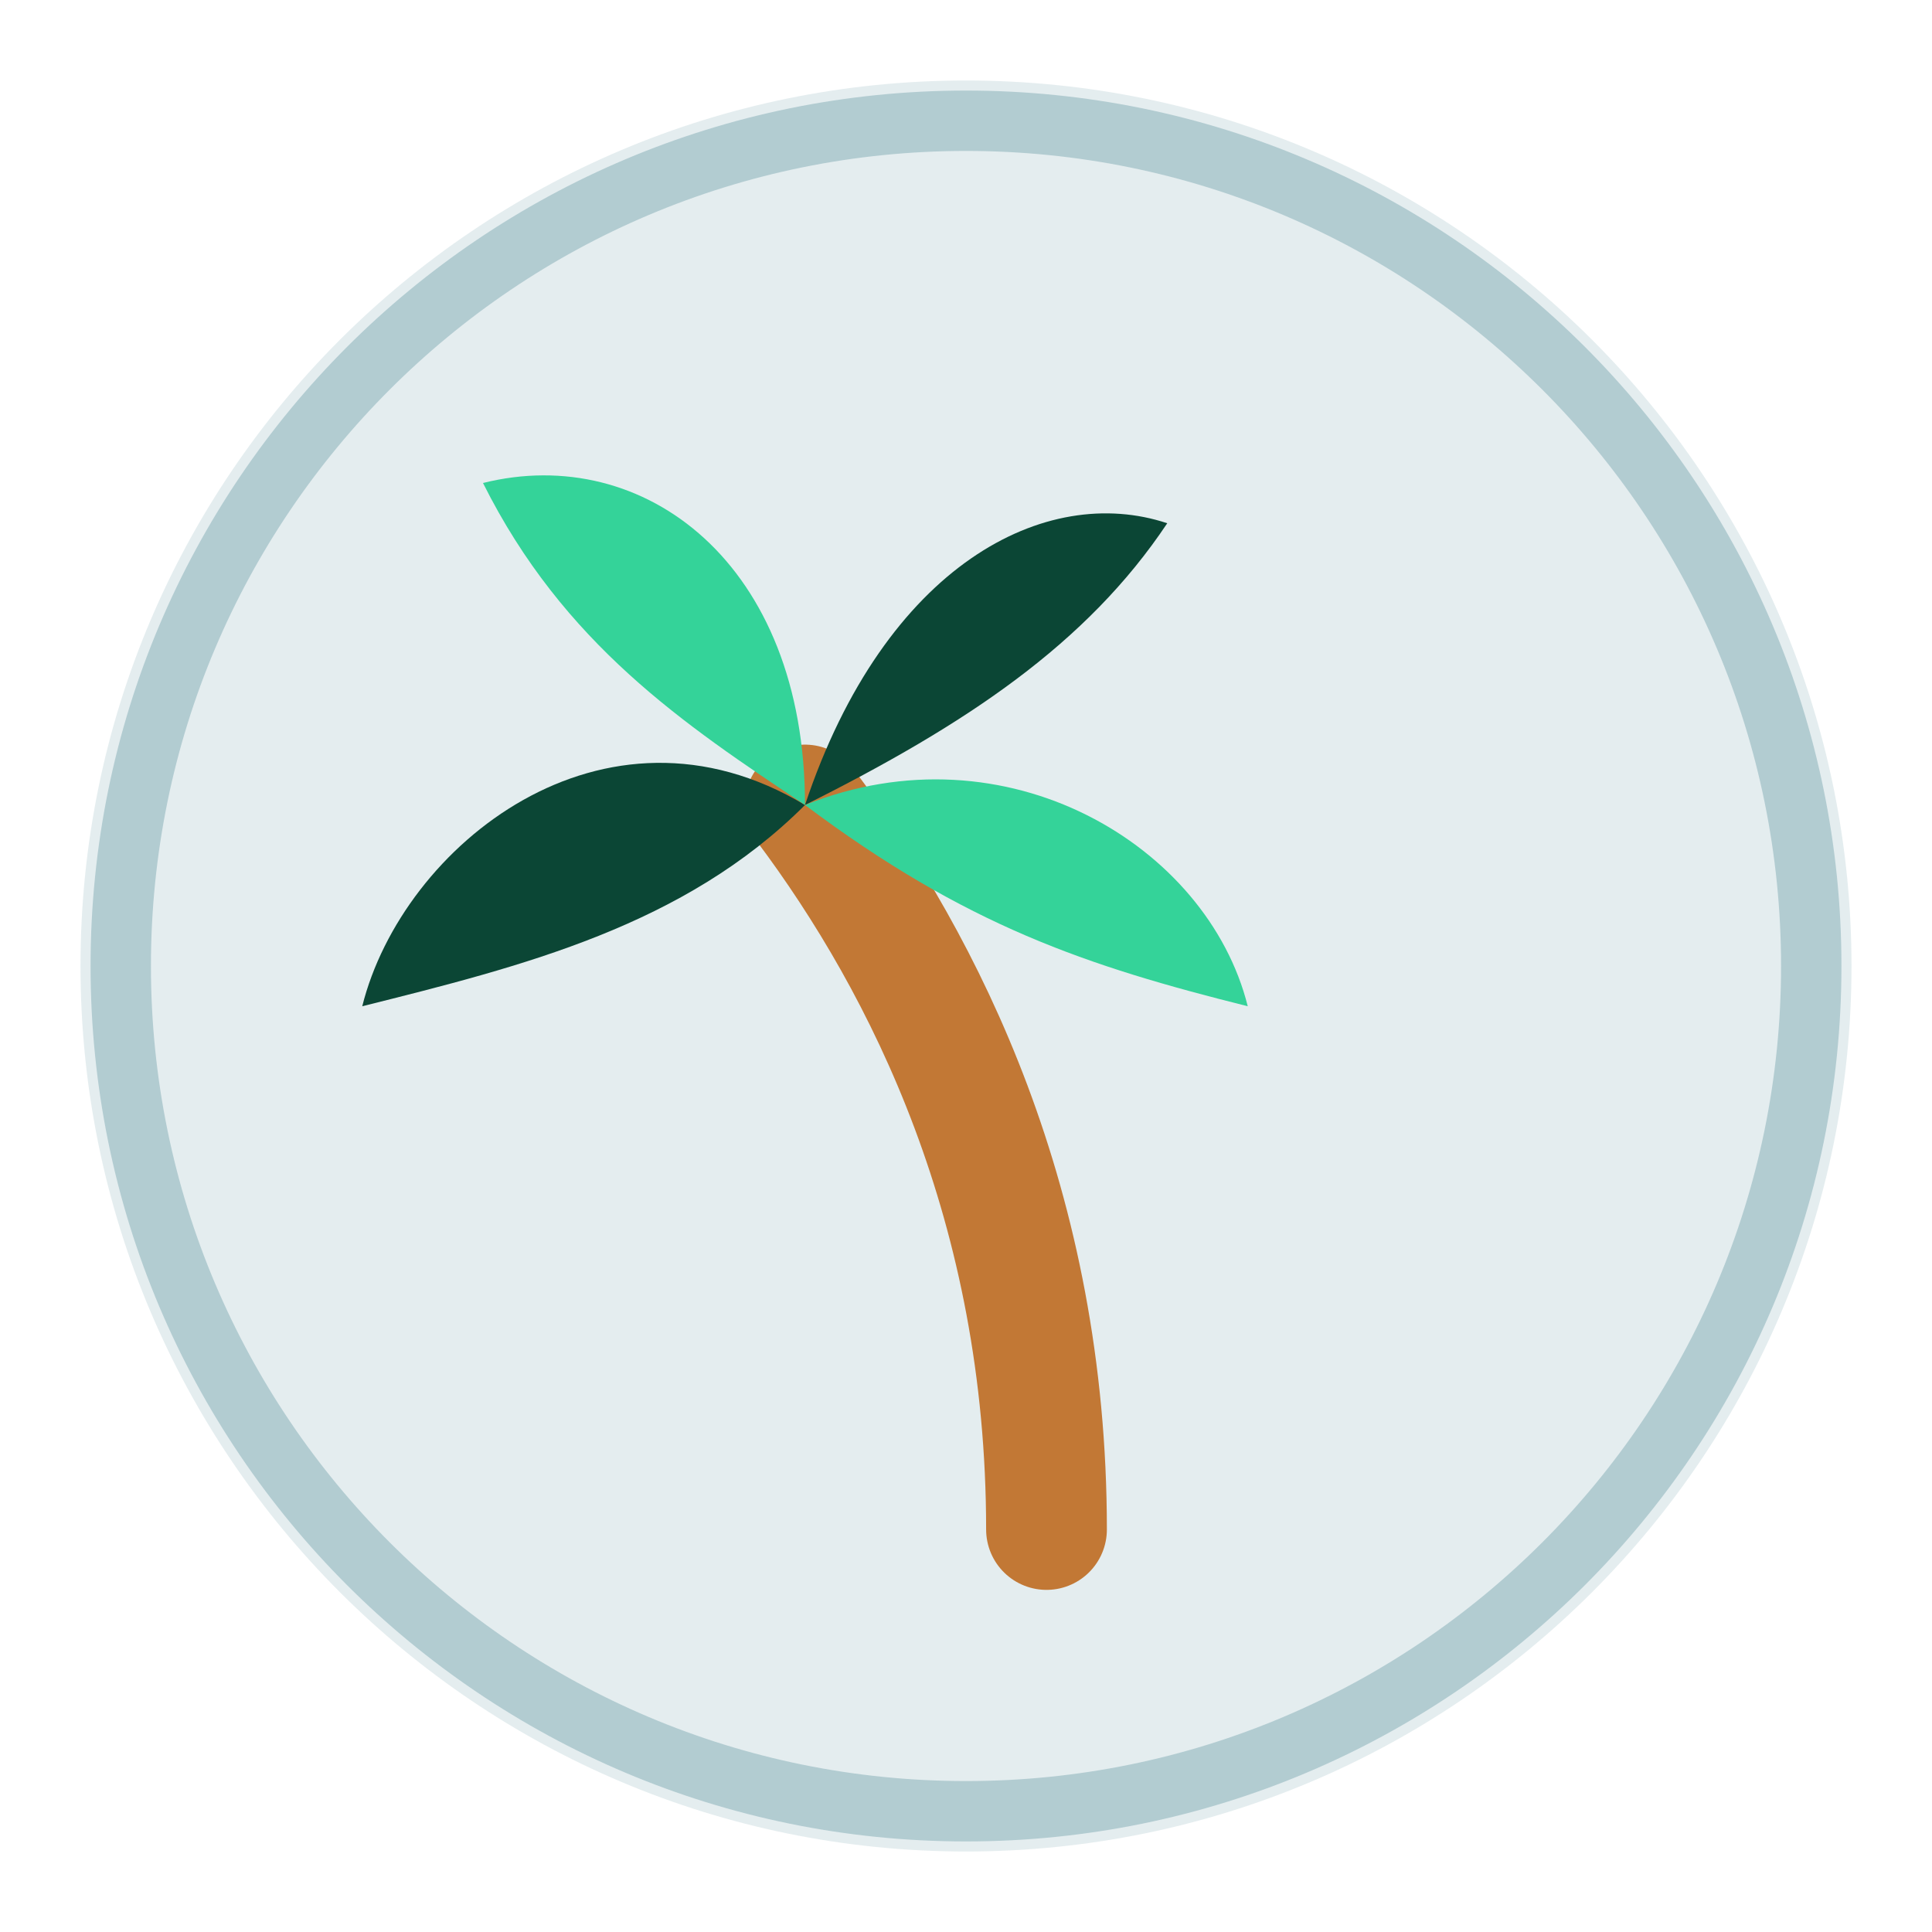
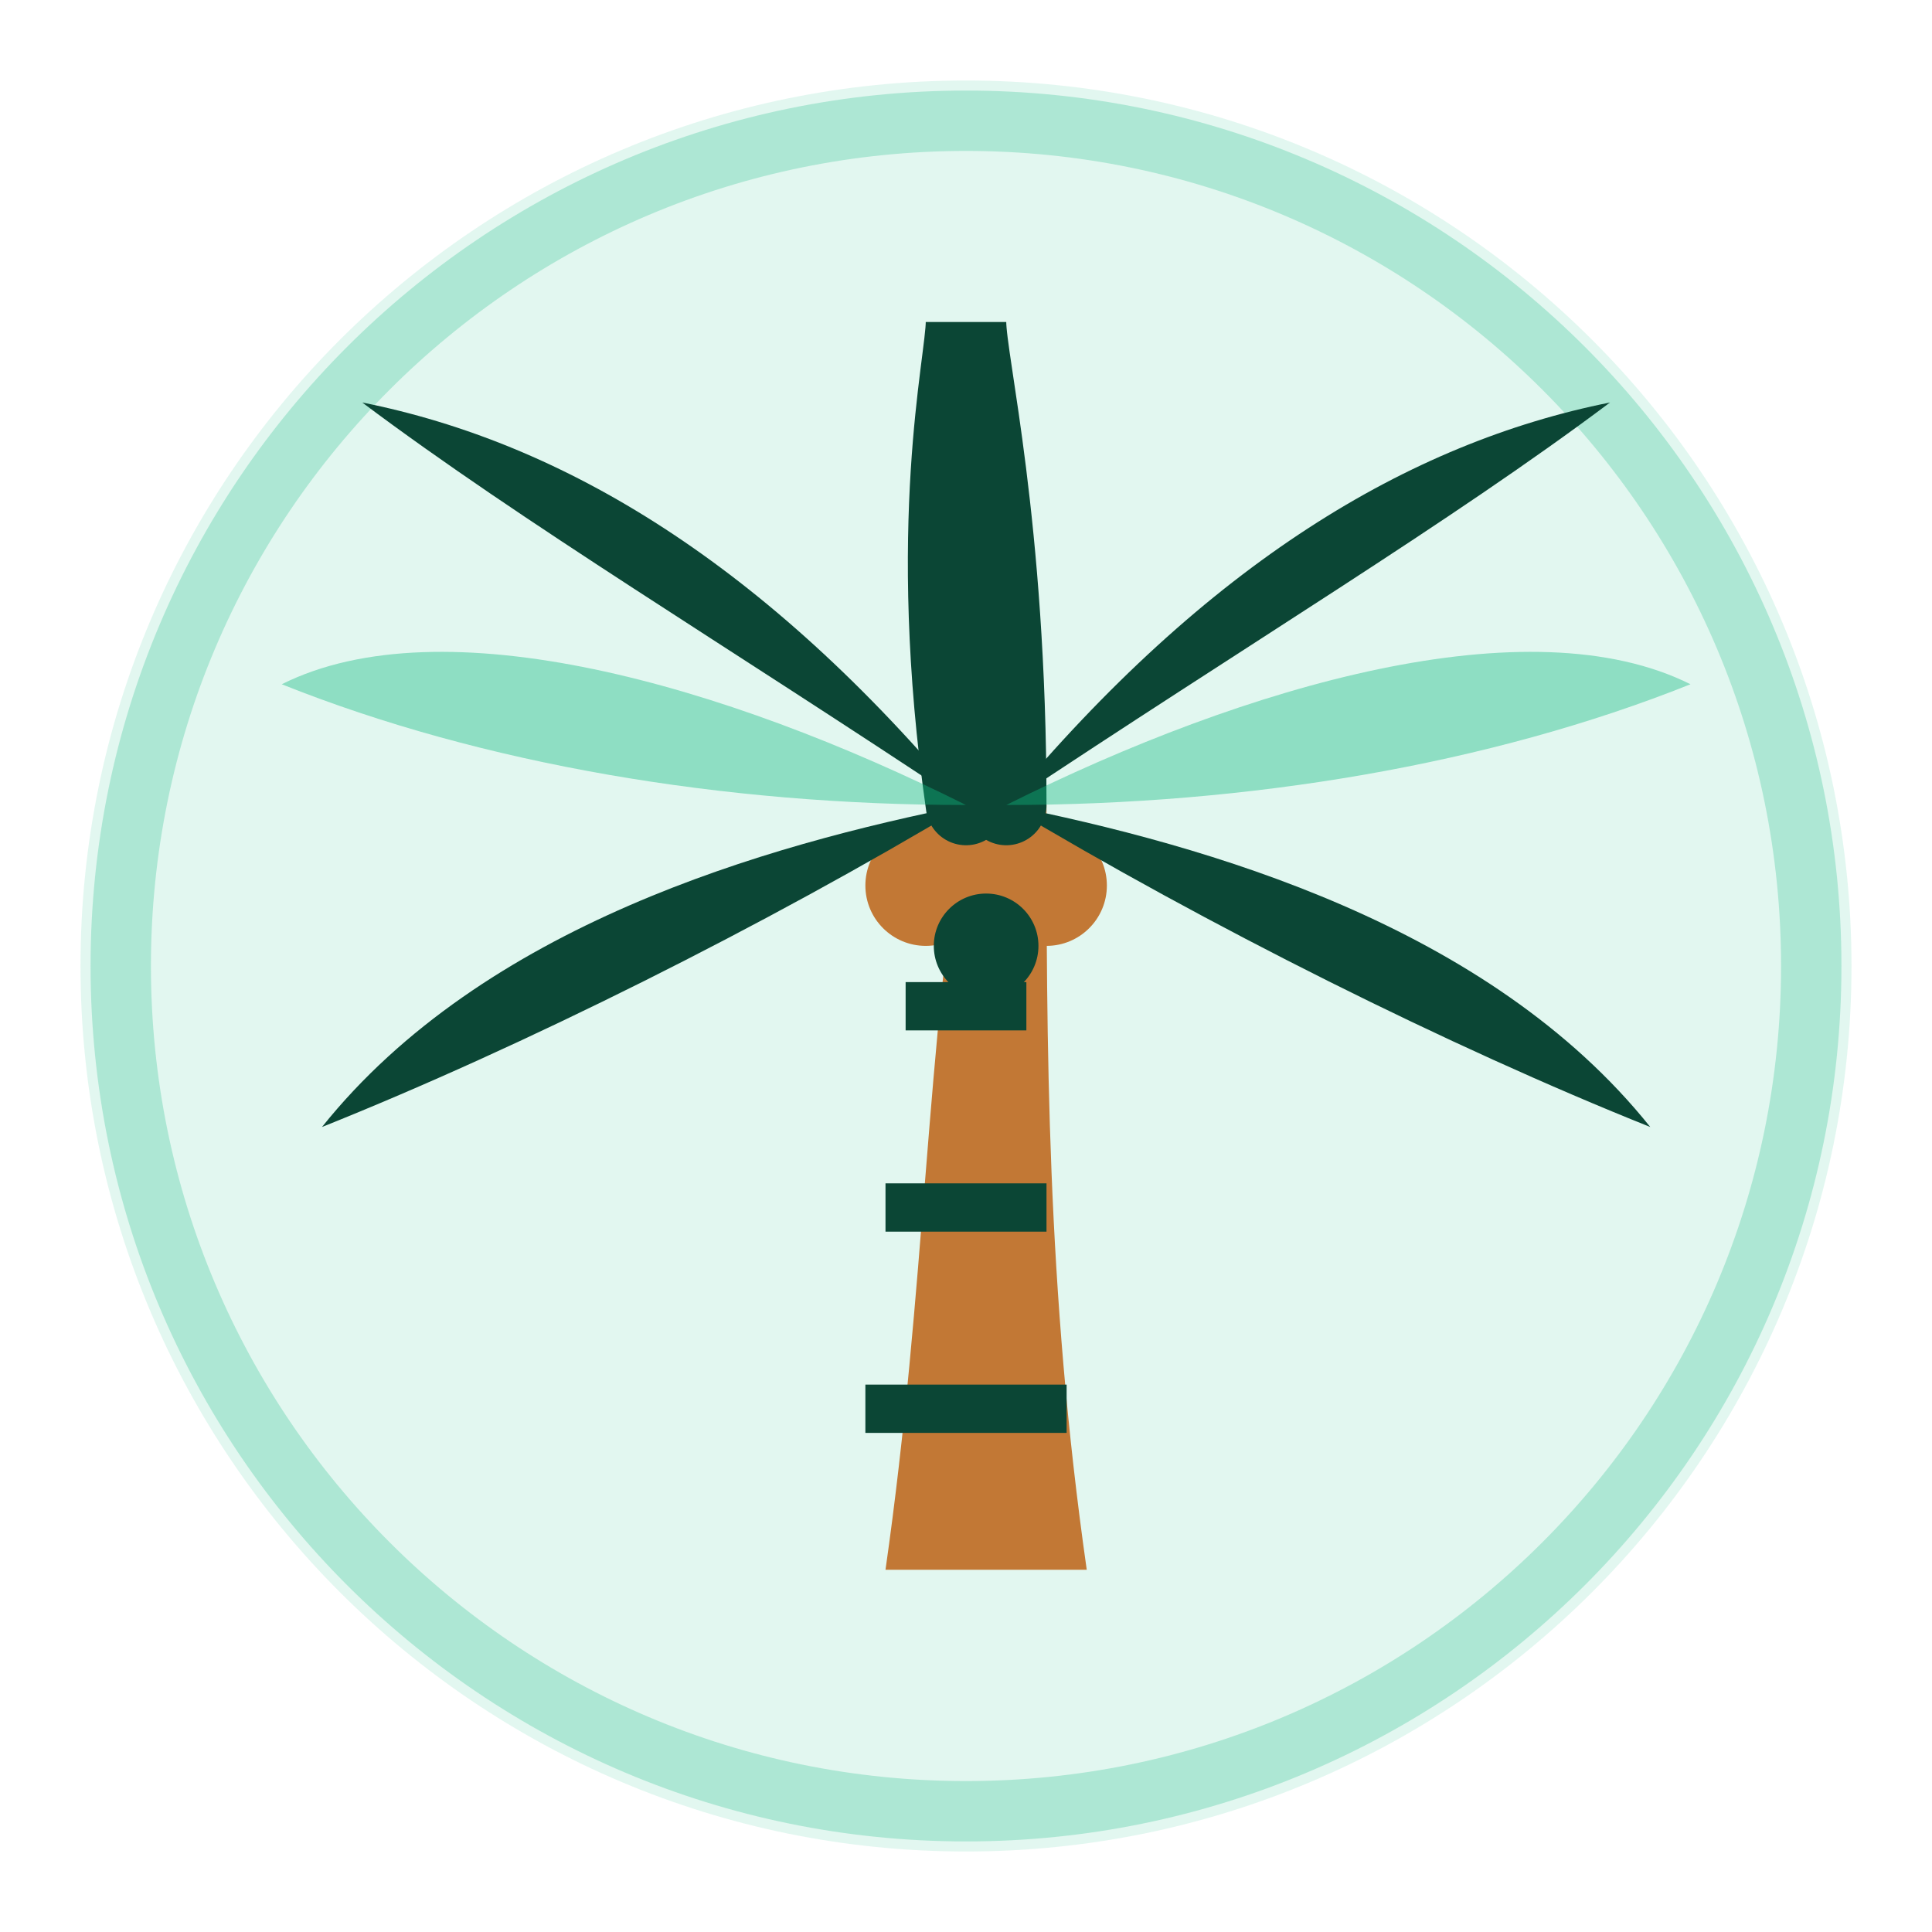
<svg xmlns="http://www.w3.org/2000/svg" viewBox="0 0 48 48" fill="none">
-   <circle cx="24" cy="24" r="22" fill="#1D6B78" fill-opacity="0.12" />
-   <circle cx="24" cy="24" r="21" stroke="#1D6B78" stroke-opacity="0.25" stroke-width="1.5" />
-   <path d="M26 38C26 30 23 24 20 20" stroke="#C27835" stroke-width="3" stroke-linecap="round" />
-   <path d="M20 20C15 17 10 21 9 25C13 24 17 23 20 20Z" fill="#0B4635" />
-   <path d="M20 20C20 14 16 11 12 12C14 16 17 18 20 20Z" fill="#34D399" />
-   <path d="M20 20C22 14 26 12 29 13C27 16 24 18 20 20Z" fill="#0B4635" />
-   <path d="M20 20C25 18 30 21 31 25C27 24 24 23 20 20Z" fill="#34D399" />
+   <circle cx="24" cy="24" r="22" fill="#10B981" fill-opacity="0.12" />
+   <circle cx="24" cy="24" r="21" stroke="#10B981" stroke-opacity="0.25" stroke-width="1.5" />
+   <path d="M22 39C23 32 23 26 24 20H26C26 26 26 32 27 39H22Z" fill="#C27835" />
+   <line x1="22.5" y1="25" x2="25.5" y2="25" stroke="#0B4635" stroke-width="1.2" />
+   <line x1="22" y1="30" x2="26" y2="30" stroke="#0B4635" stroke-width="1.2" />
+   <line x1="21.5" y1="35" x2="26.5" y2="35" stroke="#0B4635" stroke-width="1.2" />
+   <circle cx="23" cy="22" r="1.5" fill="#C27835" />
+   <circle cx="26" cy="22" r="1.5" fill="#C27835" />
+   <circle cx="24.5" cy="23.5" r="1.3" fill="#0B4635" />
+   <path d="M25 20C25 13 24 9 24 8C24 9 23 13 24 20" stroke="#0B4635" stroke-width="2" stroke-linecap="round" />
+   <path d="M24 20C18 17 11 15 7 17C12 19 18 20 24 20Z" fill="#10B981" fill-opacity="0.4" />
+   <path d="M24 20C19 21 12 23 8 28C13 26 19 23 24 20Z" fill="#0B4635" />
+   <path d="M24 20C19 14 14 11 9 10C13 13 18 16 24 20Z" fill="#0B4635" />
+   <path d="M25 20C31 17 38 15 42 17C37 19 31 20 25 20Z" fill="#10B981" fill-opacity="0.4" />
+   <path d="M25 20C30 21 37 23 41 28C36 26 30 23 25 20Z" fill="#0B4635" />
+   <path d="M25 20C30 14 35 11 40 10C36 13 31 16 25 20Z" fill="#0B4635" />
</svg>
